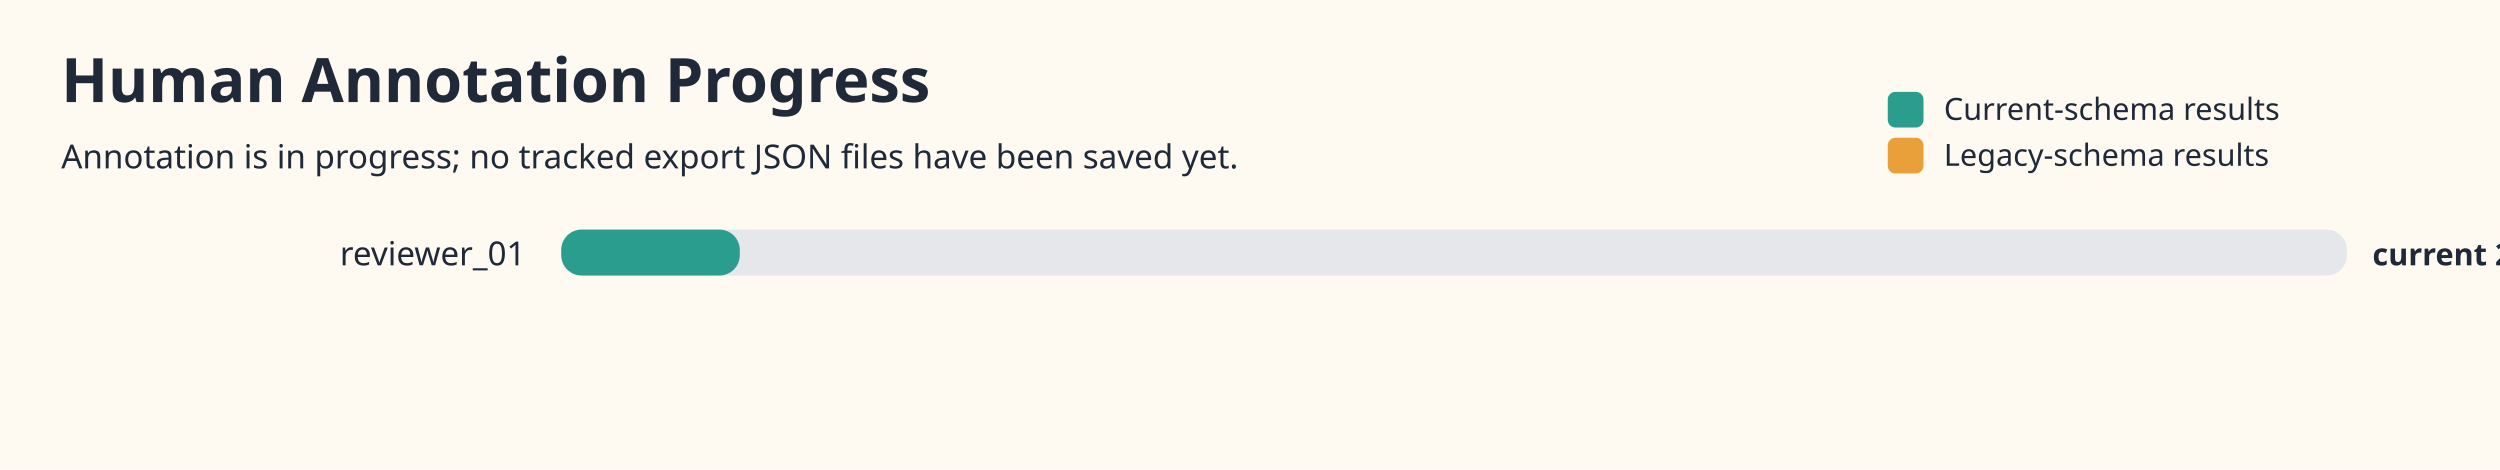
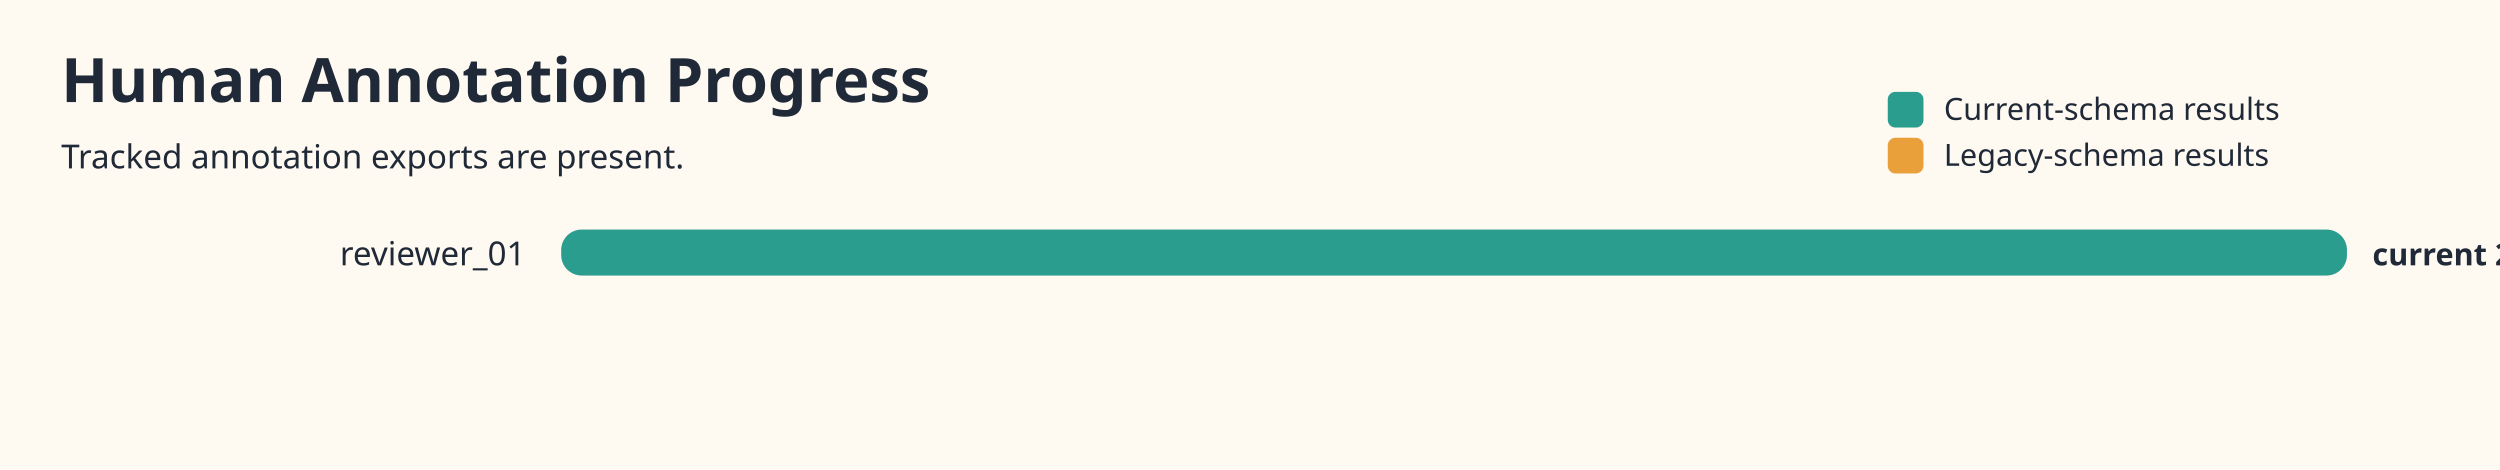
<svg xmlns="http://www.w3.org/2000/svg" width="980" height="184" viewBox="0 0 980 184" role="img" aria-label="Human Annotation Progress">
  <style>
text { font-family: 'Segoe UI', sans-serif; fill: #1f2937; }.title { font-size: 24px; font-weight: 700; }.axis { stroke: #94a3b8; stroke-width: 1; }.grid { stroke: #e2e8f0; stroke-width: 1; }.tick { font-size: 12px; fill: #64748b; }.label { font-size: 13px; }.value { font-size: 12px; font-weight: 600; }.legend { font-size: 12px; }
</style>
  <rect width="980" height="184" fill="#fffaf1" />
  <text class="title" x="24" y="40">Human Annotation Progress</text>
-   <text class="label" x="24" y="66">Annotation is in progress; no tracked export JSON files have been saved yet.</text>
+   <text class="label" x="24" y="66">Tracked annotation exports are present.</text>
  <rect x="740" y="36" width="14" height="14" rx="3" fill="#2a9d8f" />
  <text class="legend" x="762" y="47">Current-schema results</text>
  <rect x="740" y="54" width="14" height="14" rx="3" fill="#e9a03b" />
  <text class="legend" x="762" y="65">Legacy-schema results</text>
  <text class="label" x="206" y="104" text-anchor="end">reviewer_01</text>
  <rect x="220" y="90" width="700" height="18" rx="8" fill="#e5e7eb" />
-   <rect x="220.0" y="90" width="70.0" height="18" rx="8" fill="#2a9d8f" />
-   <text class="value" x="930" y="104">current 2, legacy 0, exports 0</text>
+   <rect x="220.0" y="90" width="700.0" height="18" rx="8" fill="#2a9d8f" />
+   <text class="value" x="930" y="104">current 20, legacy 0, exports 20</text>
</svg>
